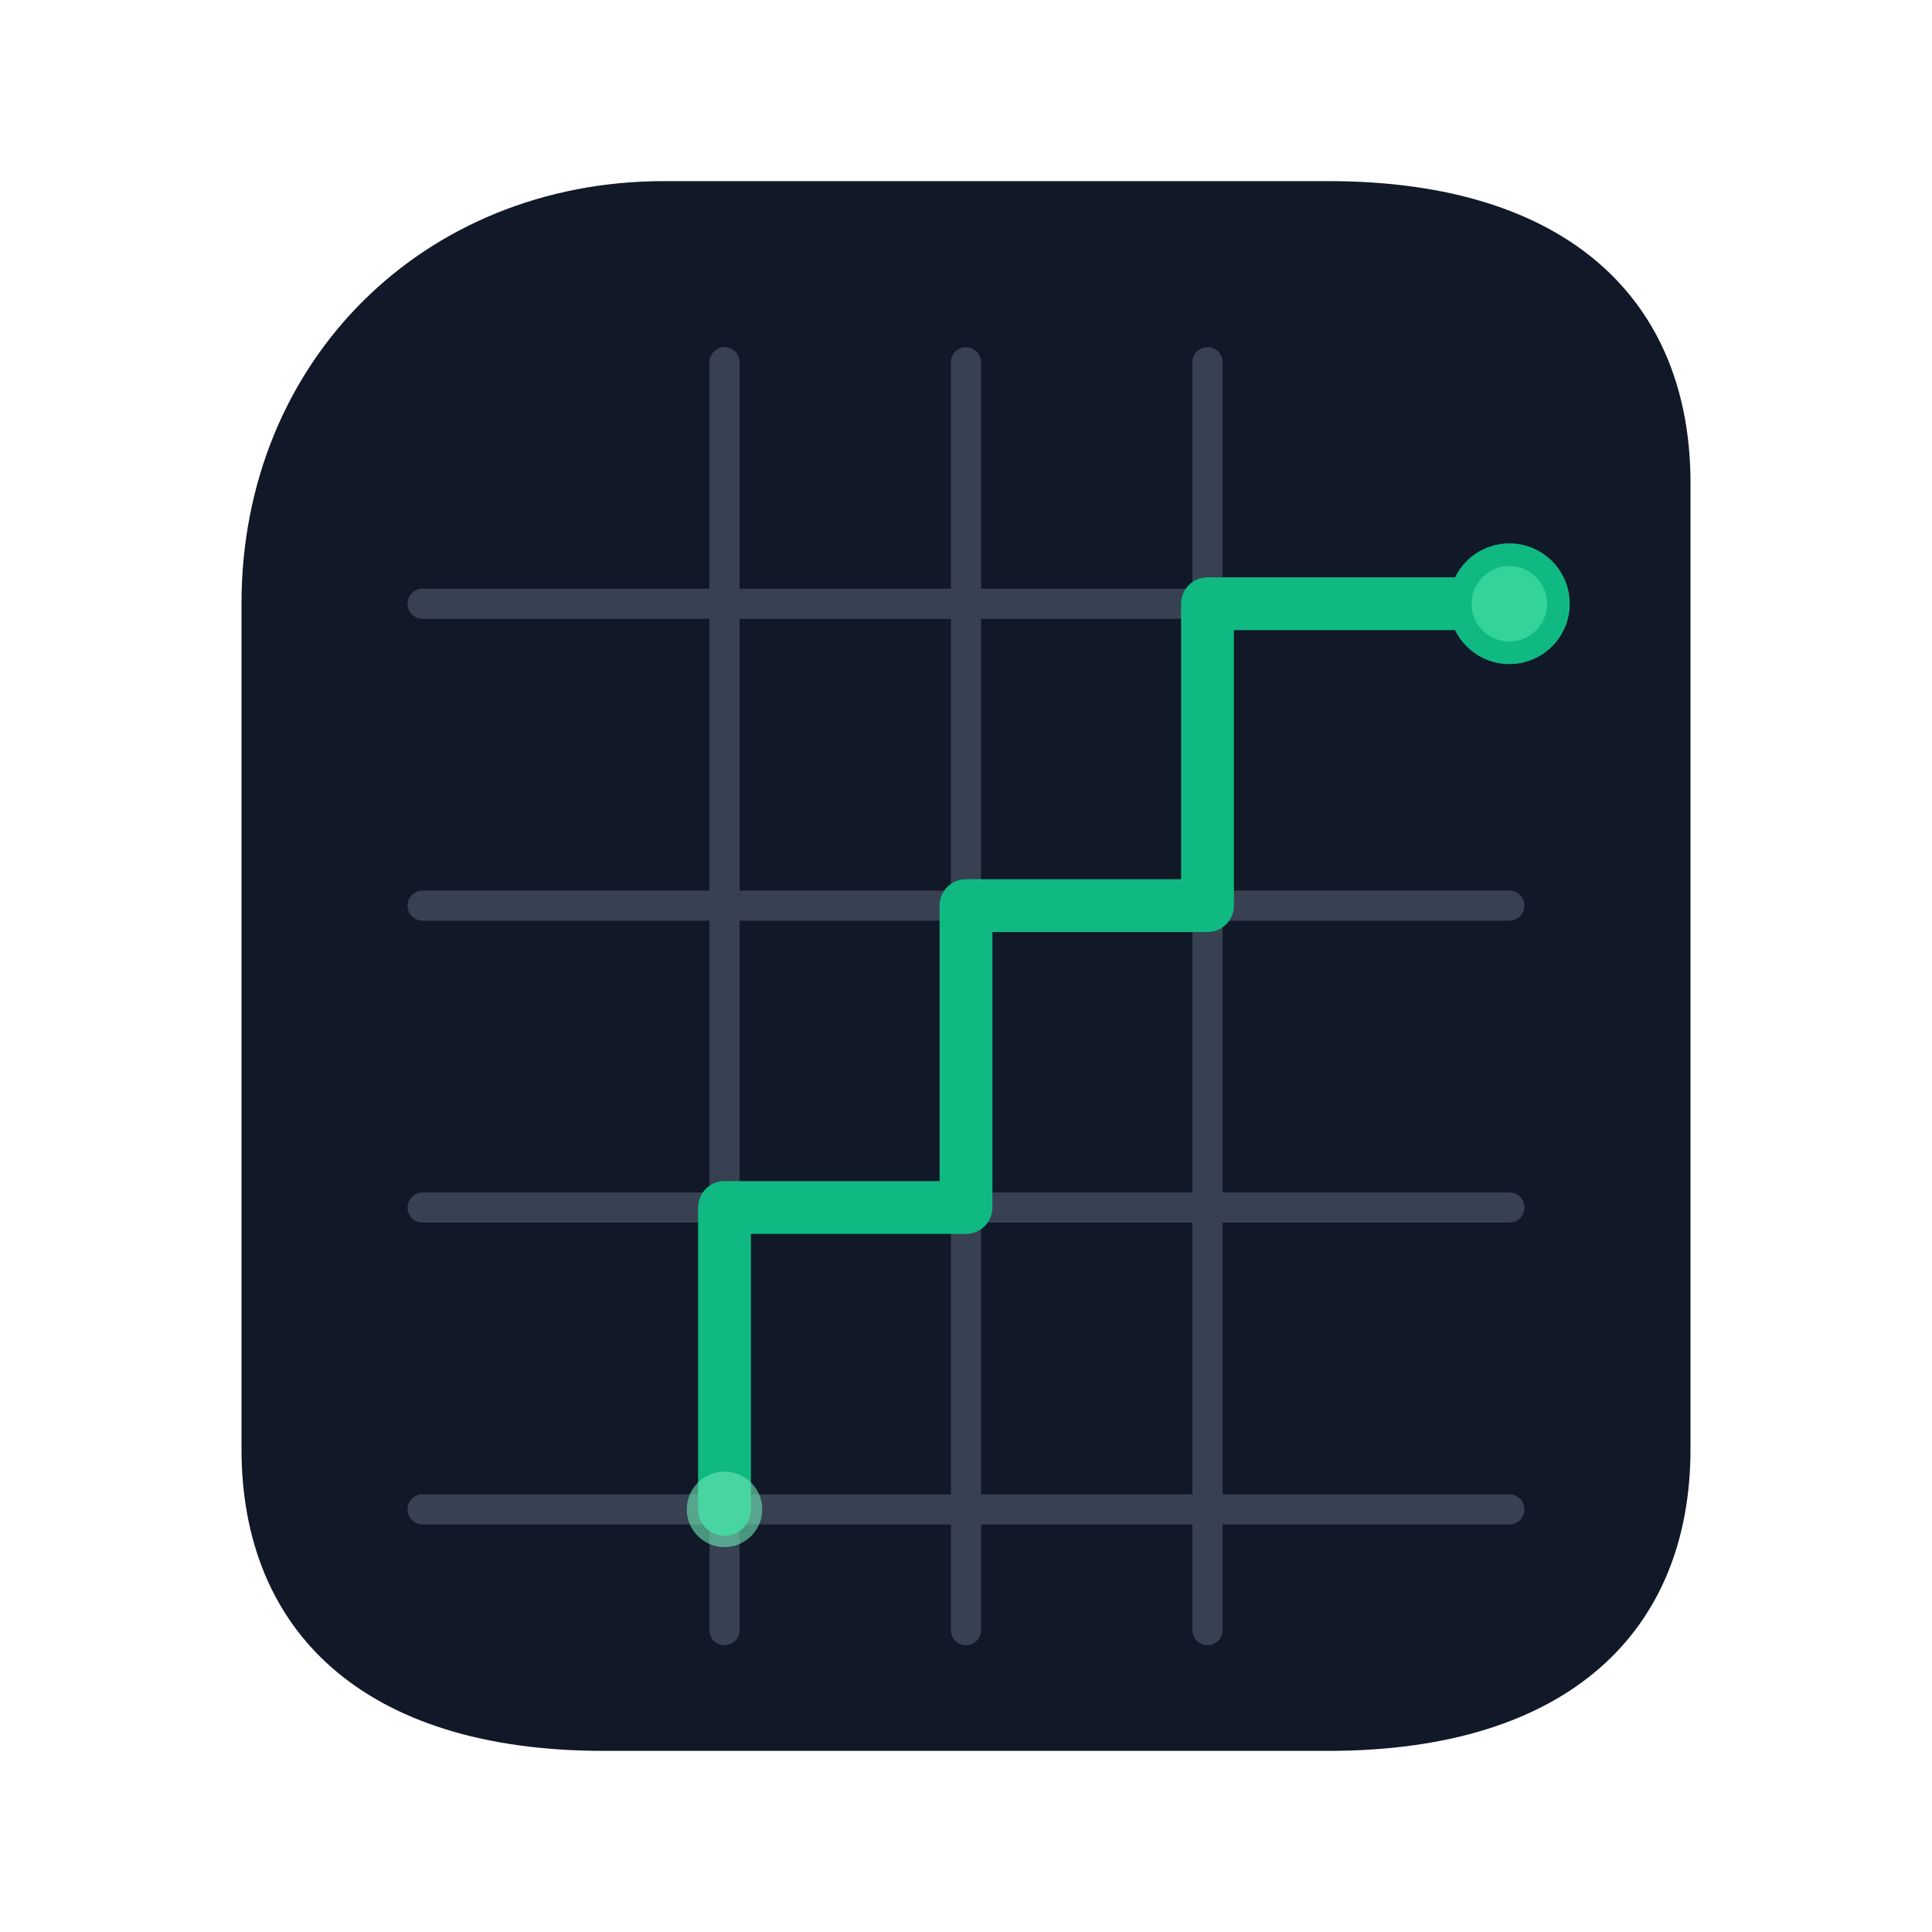
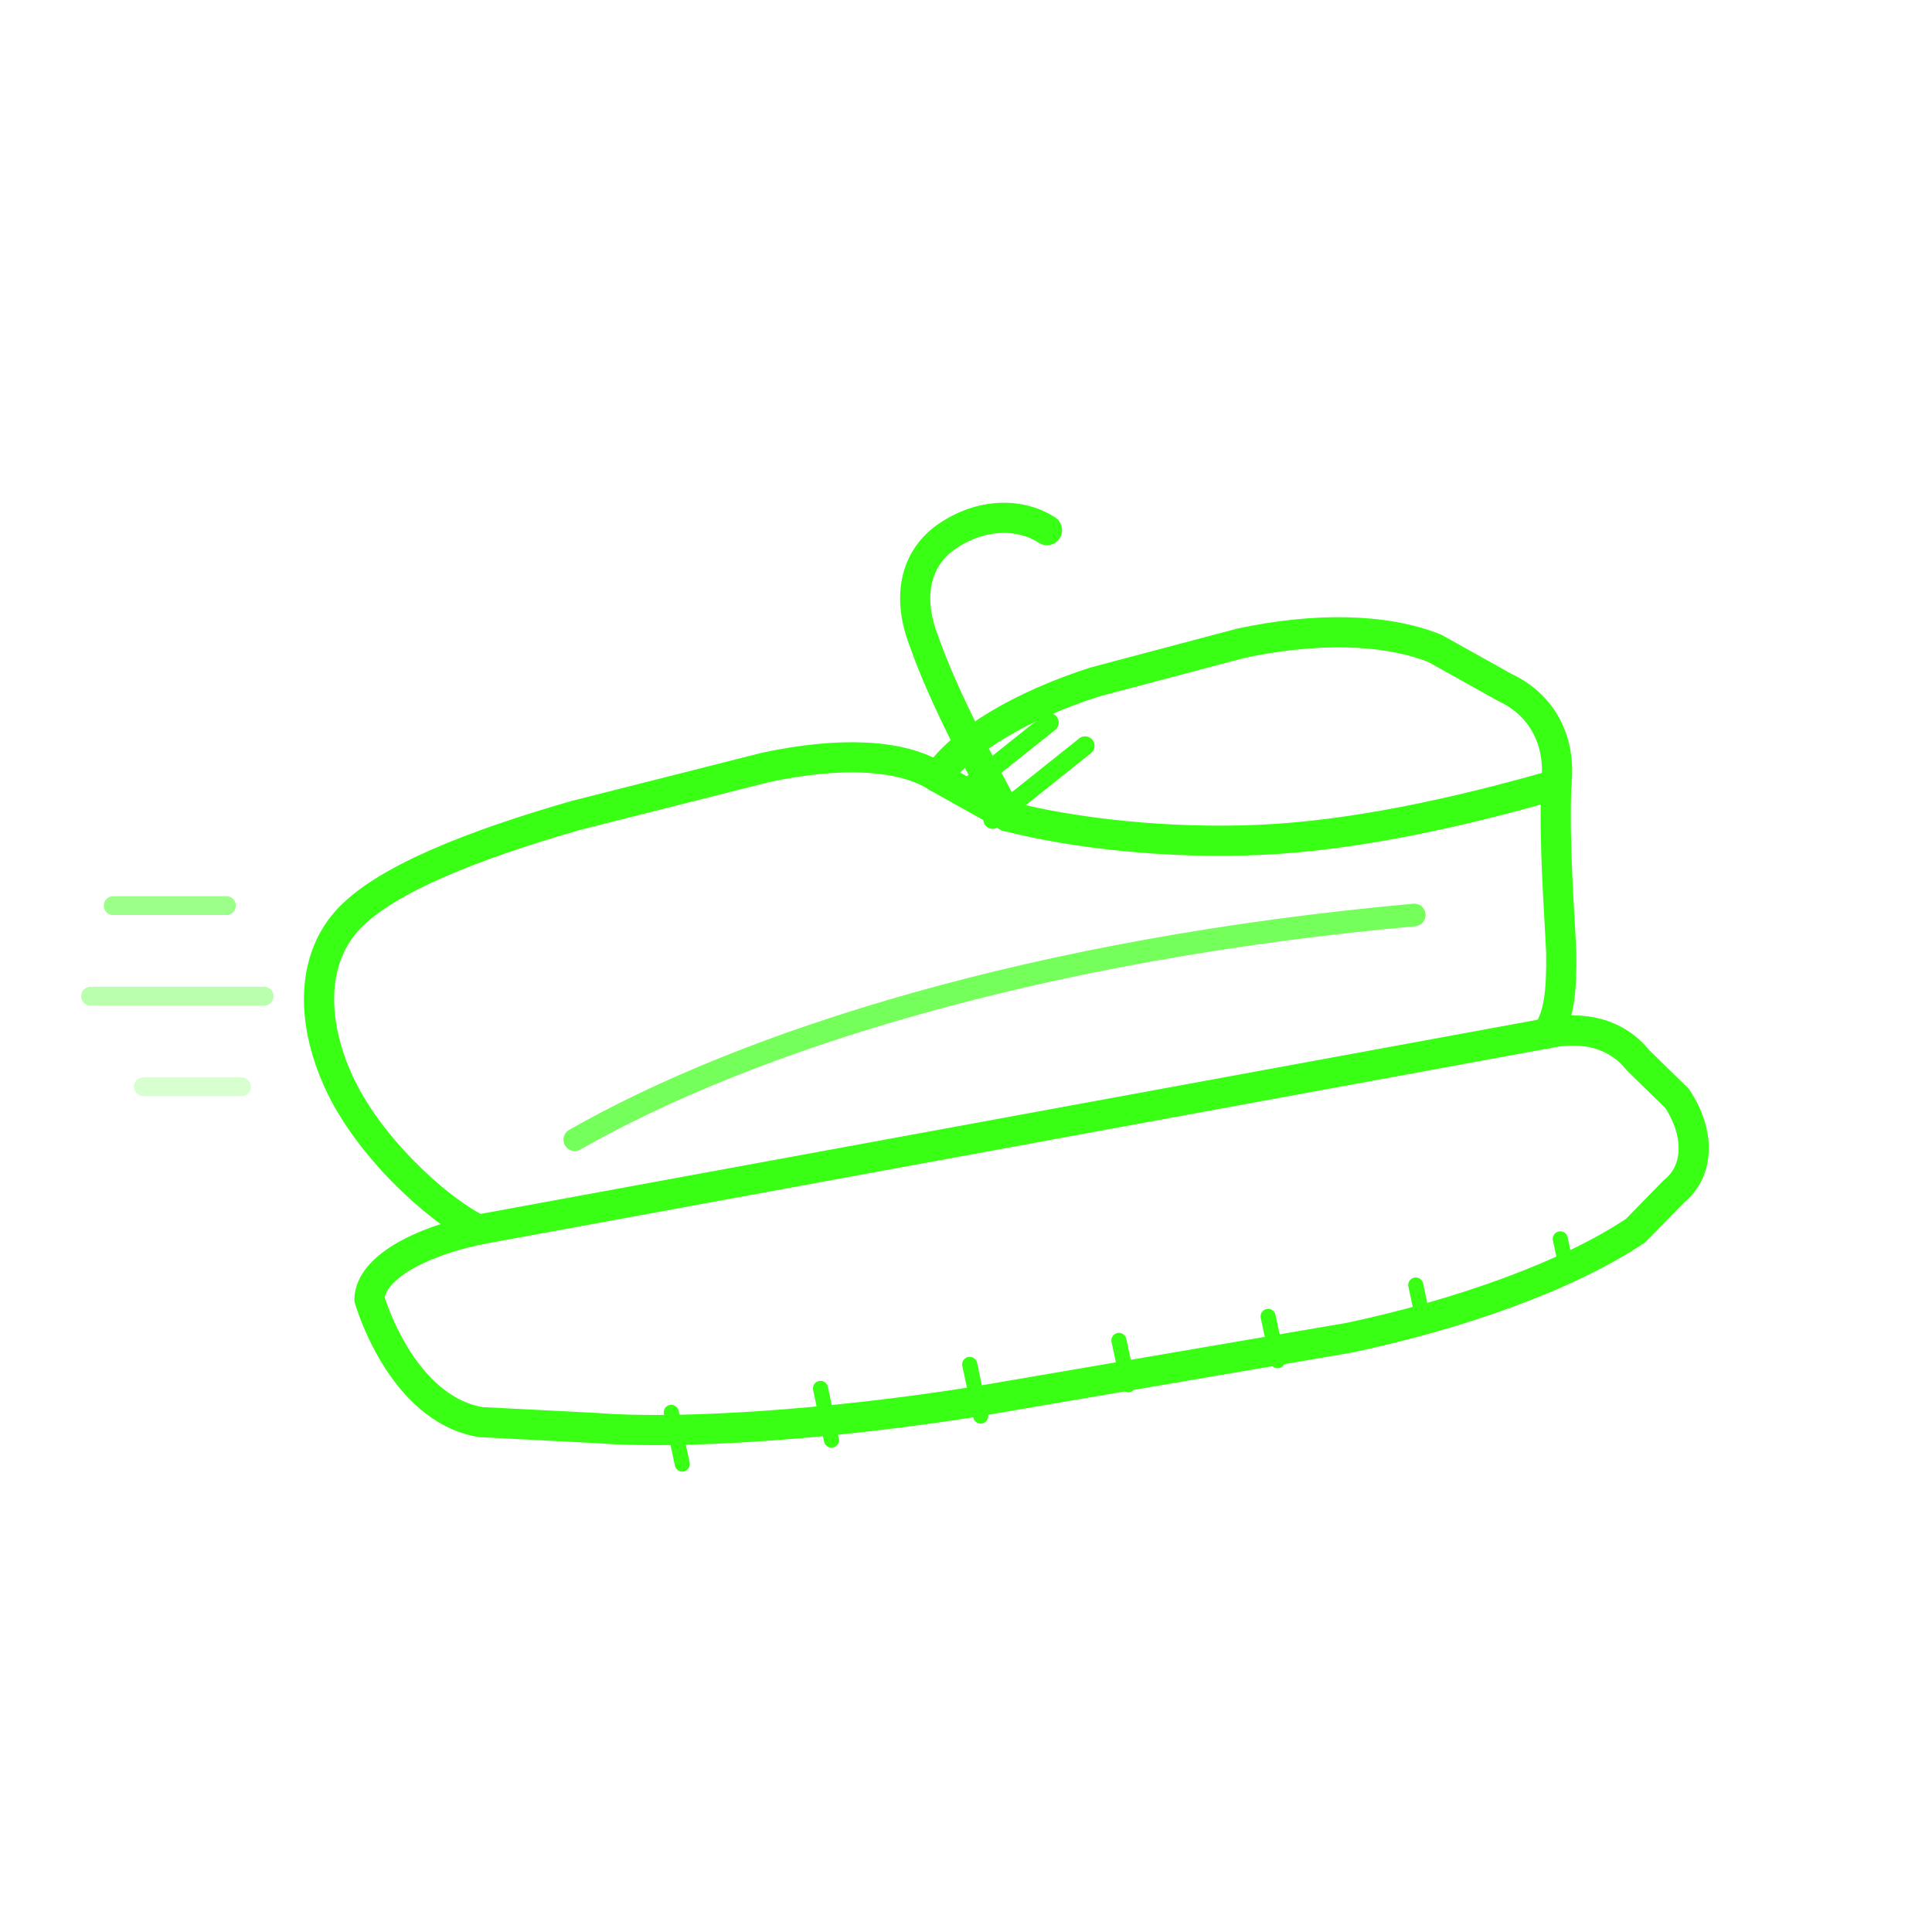
<svg xmlns="http://www.w3.org/2000/svg" viewBox="0 0 512 512" fill="none">
-   <path d="M176 48 C112 48, 64 96, 64 160 L64 384 C64 432, 96 464, 160 464 L352 464 C416 464, 448 432, 448 384 L448 128 C448 80, 416 48, 352 48 Z" fill="#111827" />
-   <line x1="112" y1="160" x2="400" y2="160" stroke="#374151" stroke-width="8" stroke-linecap="round" />
-   <line x1="112" y1="240" x2="400" y2="240" stroke="#374151" stroke-width="8" stroke-linecap="round" />
-   <line x1="112" y1="320" x2="400" y2="320" stroke="#374151" stroke-width="8" stroke-linecap="round" />
-   <line x1="112" y1="400" x2="400" y2="400" stroke="#374151" stroke-width="8" stroke-linecap="round" />
-   <line x1="192" y1="96" x2="192" y2="432" stroke="#374151" stroke-width="8" stroke-linecap="round" />
-   <line x1="320" y1="96" x2="320" y2="432" stroke="#374151" stroke-width="8" stroke-linecap="round" />
-   <line x1="256" y1="96" x2="256" y2="432" stroke="#374151" stroke-width="8" stroke-linecap="round" />
-   <polyline points="192,400 192,320 256,320 256,240 320,240 320,160 400,160" stroke="#10b981" stroke-width="14" stroke-linecap="round" stroke-linejoin="round" fill="none" />
-   <circle cx="400" cy="160" r="16" fill="#10b981" />
-   <circle cx="400" cy="160" r="10" fill="#34d399" />
-   <circle cx="192" cy="400" r="10" fill="#6ee7b7" opacity="0.6" />
+   <g transform="translate(256,280) rotate(-12) translate(-256,-280)">
+     <path d="M88 310              C88 310, 90 340, 110 348              L140 356              C160 362, 200 368, 240 370              L340 374              C370 374, 400 370, 420 362              L432 354              C440 350, 442 340, 438 330              L430 318              C426 310, 418 306, 408 306              L120 298              C104 298, 90 302, 88 310 Z" fill="none" stroke="#39ff14" stroke-width="8" stroke-linejoin="round" />
+     <path d="M120 298              C110 290, 96 270, 92 252              C88 234, 92 218, 104 210              C116 202, 140 198, 168 196              L220 194              C240 194, 256 198, 264 206              L280 220" fill="none" stroke="#39ff14" stroke-width="8" stroke-linecap="round" stroke-linejoin="round" />
+     <path d="M264 206              C272 198, 290 192, 310 190              L350 188              C370 188, 388 192, 400 200              L416 214              C424 220, 428 230, 424 242" fill="none" stroke="#39ff14" stroke-width="8" stroke-linecap="round" stroke-linejoin="round" />
+     <path d="M424 242              C420 258, 418 274, 416 286              C414 296, 412 302, 408 306" fill="none" stroke="#39ff14" stroke-width="8" stroke-linecap="round" stroke-linejoin="round" />
+     <path d="M280 220              C296 228, 320 236, 344 240              C368 244, 396 244, 424 242" fill="none" stroke="#39ff14" stroke-width="8" stroke-linecap="round" stroke-linejoin="round" />
+     <path d="M280 220              C276 206, 270 186, 268 170              C266 158, 270 148, 280 144              C290 140, 300 142, 306 148" fill="none" stroke="#39ff14" stroke-width="8" stroke-linecap="round" stroke-linejoin="round" />
+     <line x1="272" y1="210" x2="296" y2="198" stroke="#39ff14" stroke-width="5" stroke-linecap="round" />
+     <line x1="276" y1="220" x2="304" y2="206" stroke="#39ff14" stroke-width="5" stroke-linecap="round" />
+     <line x1="160" y1="356" x2="160" y2="370" stroke="#39ff14" stroke-width="4" stroke-linecap="round" />
+     <line x1="200" y1="358" x2="200" y2="372" stroke="#39ff14" stroke-width="4" stroke-linecap="round" />
+     <line x1="240" y1="360" x2="240" y2="374" stroke="#39ff14" stroke-width="4" stroke-linecap="round" />
+     <line x1="280" y1="362" x2="280" y2="374" stroke="#39ff14" stroke-width="4" stroke-linecap="round" />
+     <line x1="320" y1="364" x2="320" y2="376" stroke="#39ff14" stroke-width="4" stroke-linecap="round" />
+     <line x1="360" y1="364" x2="360" y2="374" stroke="#39ff14" stroke-width="4" stroke-linecap="round" />
+     <line x1="400" y1="360" x2="400" y2="368" stroke="#39ff14" stroke-width="4" stroke-linecap="round" />
+     <path d="M150 280 C200 264, 280 256, 380 268" fill="none" stroke="#39ff14" stroke-width="6" stroke-linecap="round" opacity="0.7" />
+   </g>
+   <line x1="60" y1="240" x2="30" y2="240" stroke="#39ff14" stroke-width="5" stroke-linecap="round" opacity="0.5" />
+   <line x1="70" y1="264" x2="24" y2="264" stroke="#39ff14" stroke-width="5" stroke-linecap="round" opacity="0.35" />
+   <line x1="64" y1="288" x2="38" y2="288" stroke="#39ff14" stroke-width="5" stroke-linecap="round" opacity="0.2" />
</svg>
